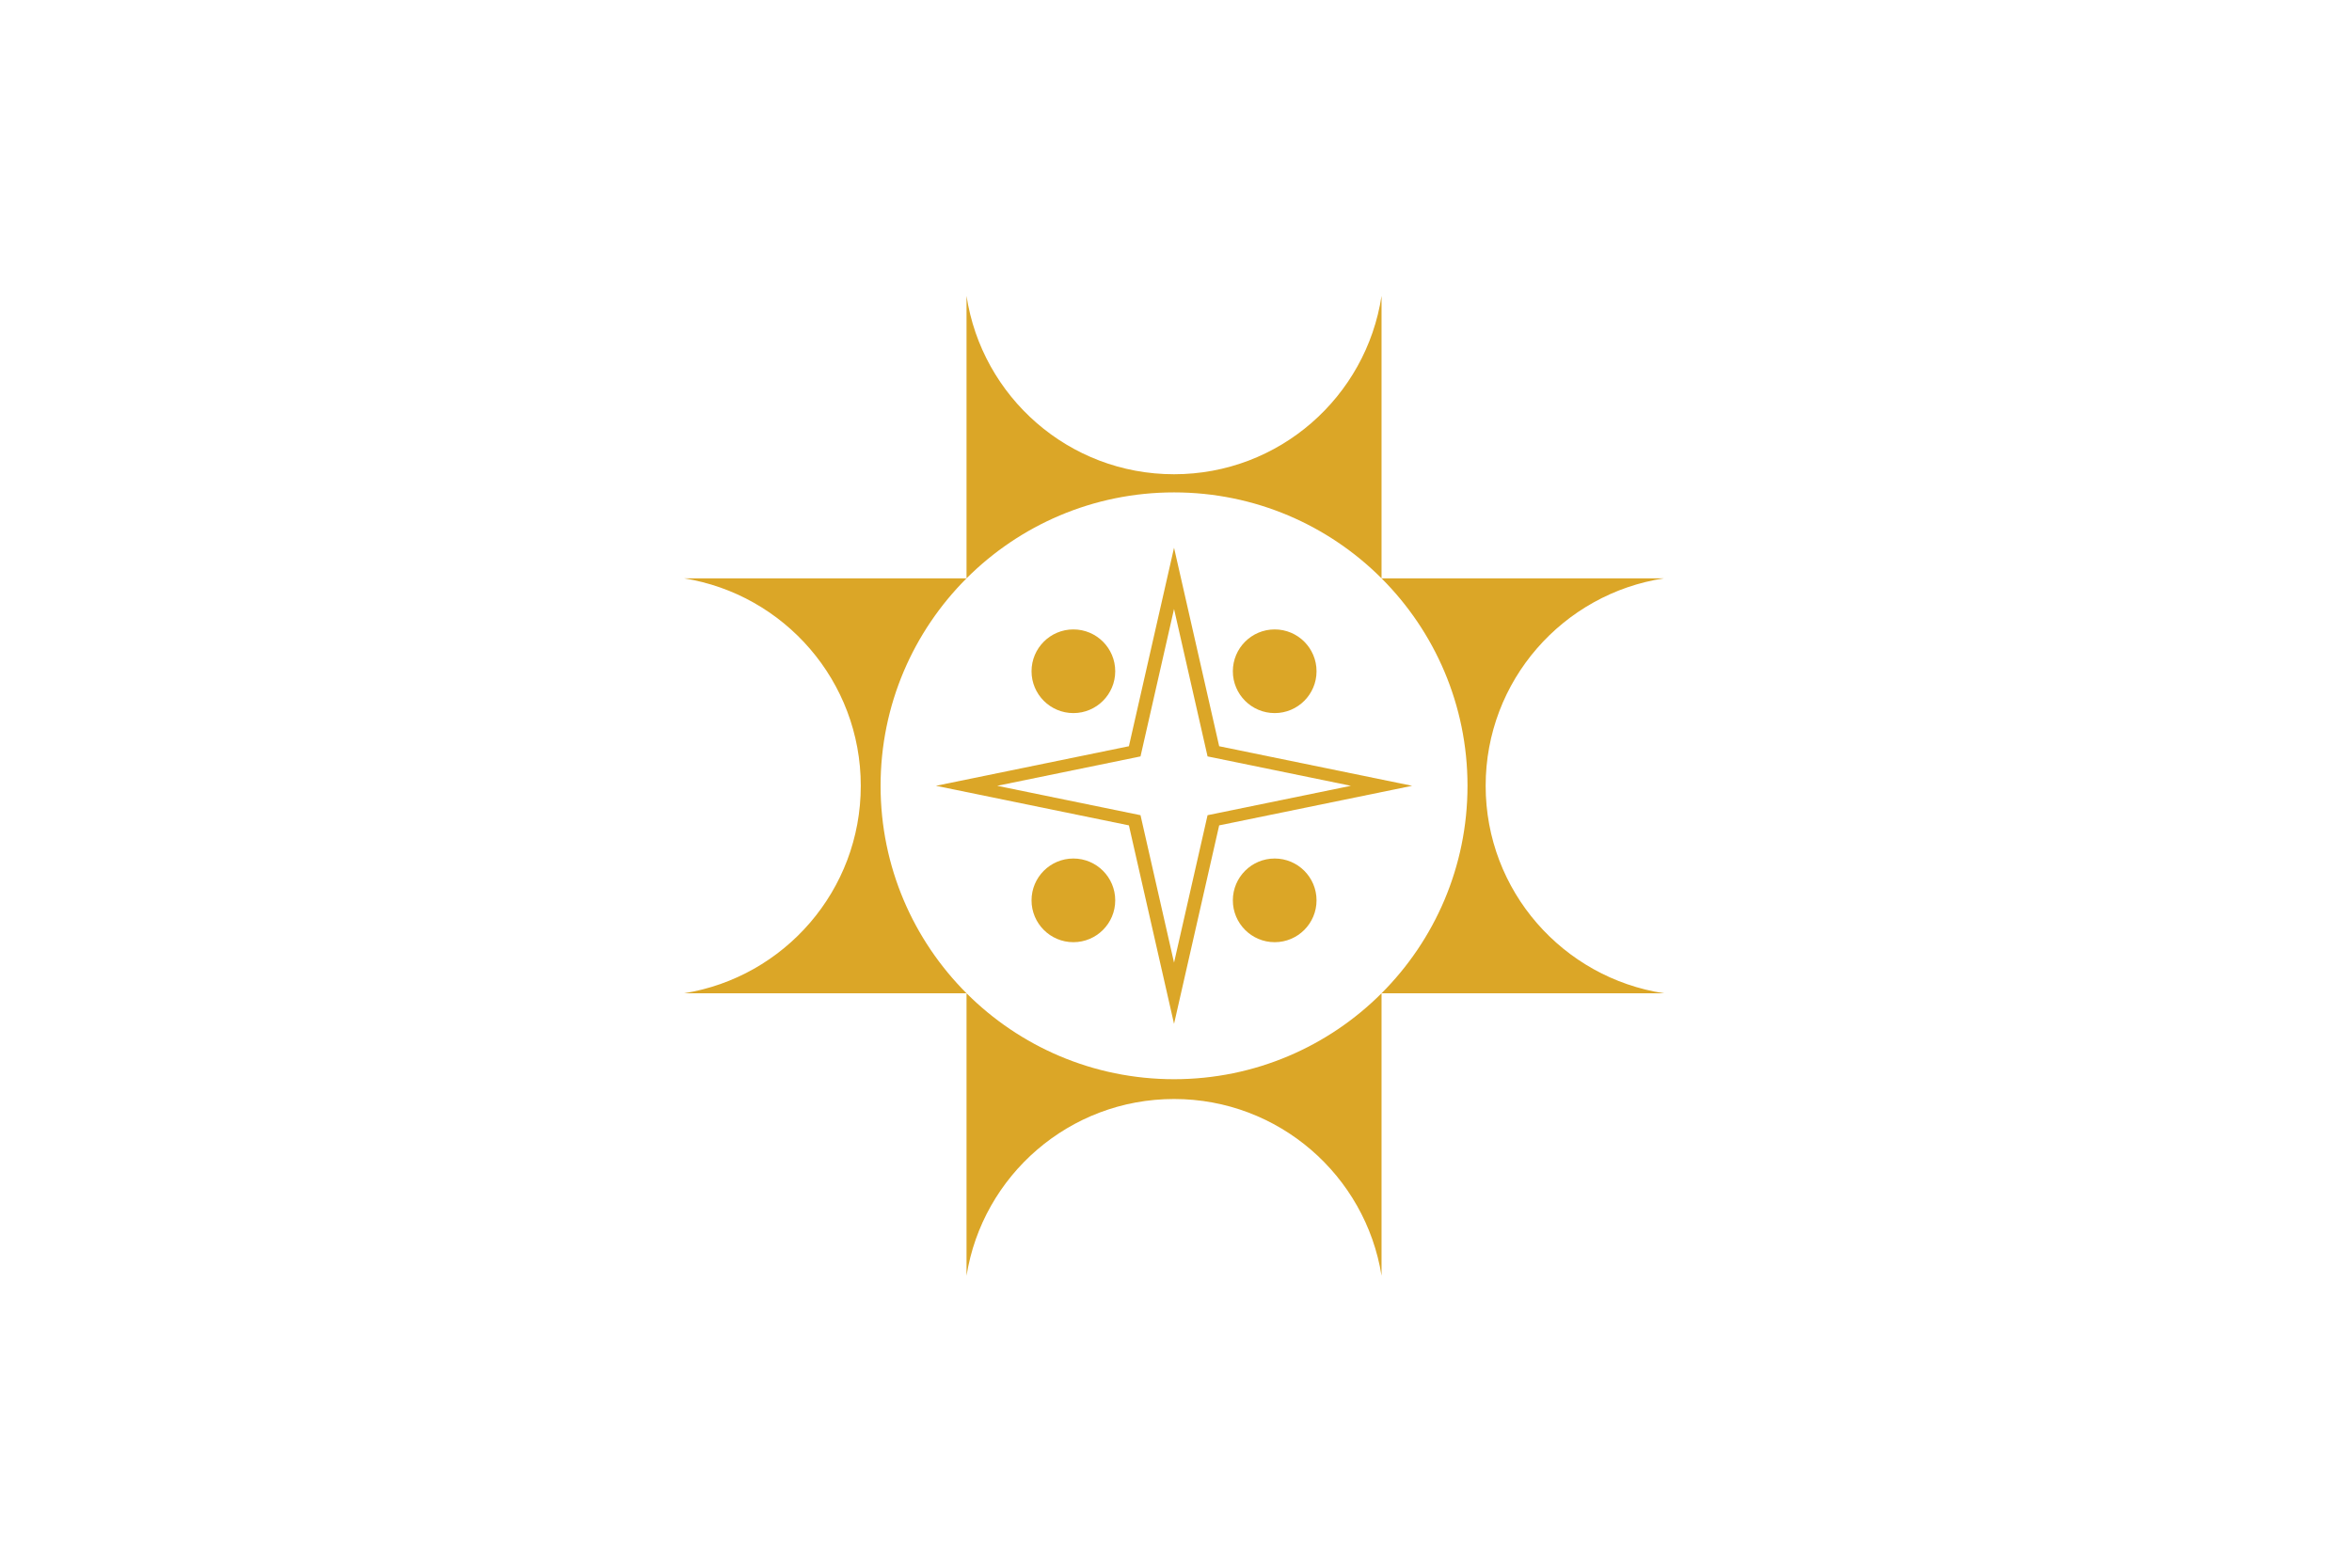
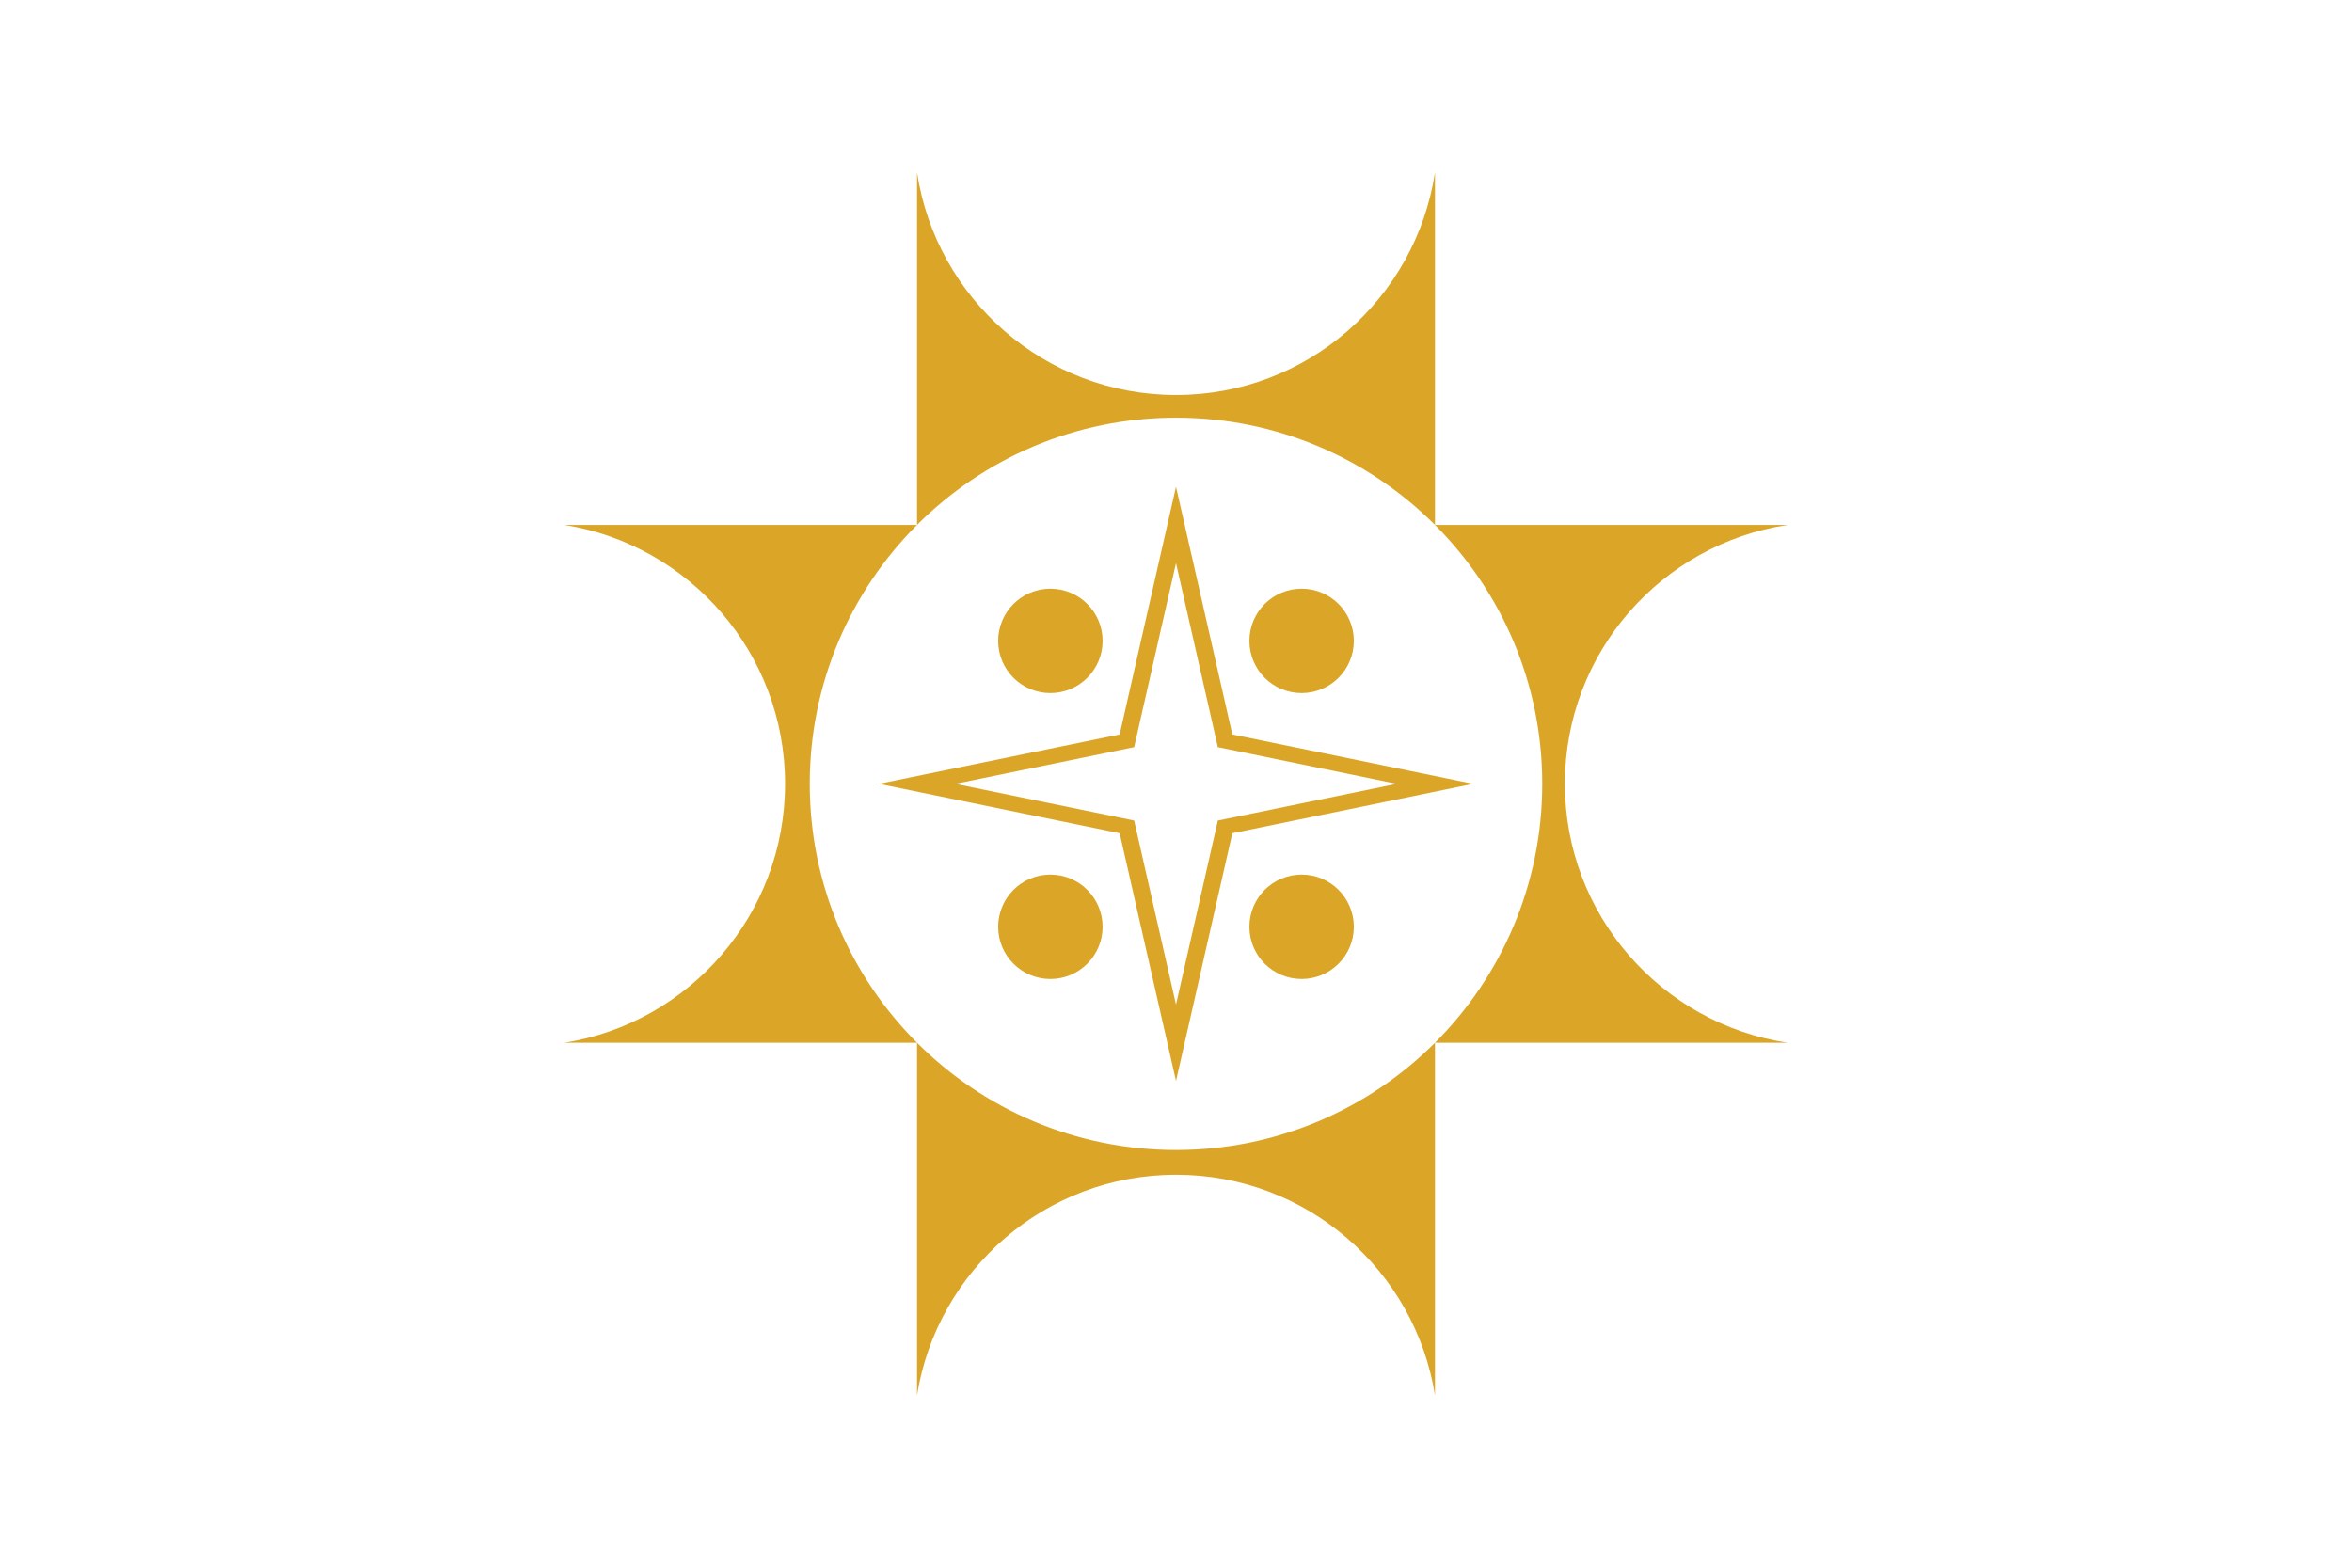
<svg xmlns="http://www.w3.org/2000/svg" version="1.1" id="Layer_1" x="0px" y="0px" width="1200px" height="800px" viewBox="0 0 1200 800" enable-background="new 0 0 1200 800" xml:space="preserve">
  <g id="g1107">
-     <path id="rect9805" fill="#DBA627" d="M704.871,151c-7.835,51.503-52.179,91.01-105.871,91.01   c-53.691,0-98.034-39.504-105.871-91.006v144.125c27.095-27.095,64.526-43.854,105.871-43.854   c41.345,0,78.776,16.759,105.871,43.854V151z M704.871,295.129c27.095,27.095,43.854,64.526,43.854,105.871   s-16.759,78.776-43.854,105.871H849c-51.503-7.835-91.01-52.179-91.01-105.871c0-53.691,39.504-98.034,91.006-105.871H704.871z    M704.871,506.871c-27.095,27.095-64.526,43.854-105.871,43.854s-78.776-16.759-105.871-43.854V651   c8.17-51.113,52.456-90.172,105.871-90.172c53.415,0,97.701,39.059,105.871,90.172V506.871z M493.129,506.871   c-27.095-27.095-43.853-64.526-43.853-105.871s16.759-78.776,43.853-105.871H349c51.113,8.17,90.172,52.456,90.172,105.871   S400.113,498.701,349,506.871H493.129z" />
+     <path id="rect9805" fill="#DBA627" d="M732.127,88C722.349,152.276,667.008,201.58,600,201.58   c-67.006,0-122.346-49.301-132.127-113.575v179.868c33.815-33.815,80.529-54.73,132.127-54.73s98.312,20.915,132.127,54.73V88z    M732.127,267.873c33.815,33.815,54.73,80.528,54.73,132.127s-20.915,98.312-54.73,132.127H912   C847.724,522.349,798.419,467.008,798.419,400c0-67.006,49.301-122.346,113.576-132.127H732.127z M732.127,532.127   c-33.815,33.815-80.528,54.73-132.127,54.73s-98.312-20.915-132.127-54.73V712C478.069,648.211,533.338,599.465,600,599.465   S721.931,648.211,732.127,712V532.127z M467.873,532.127c-33.815-33.815-54.729-80.528-54.729-132.127   s20.915-98.312,54.729-132.127H288C351.789,278.069,400.535,333.338,400.535,400S351.789,521.931,288,532.127H467.873z" />
    <g id="g18126" transform="matrix(0.6693668,0,0,0.6693668,-12.08442,-8.649792)">
      <g id="g18114">
-         <path id="path17666" fill="#DBA627" d="M804.315,524.668c0-17.614,14.279-31.893,31.893-31.893s31.893,14.279,31.893,31.893     c0,17.614-14.279,31.893-31.893,31.893S804.315,542.282,804.315,524.668z" />
-         <path id="path17912" fill="#DBA627" d="M957.757,524.668c0-17.614,14.279-31.893,31.893-31.893s31.893,14.279,31.893,31.893     c0,17.614-14.279,31.893-31.893,31.893S957.757,542.282,957.757,524.668z" />
+         <path id="path17666" fill="#DBA627" d="M778.872,501.517c0-21.982,17.82-39.802,39.802-39.802     c21.982,0,39.802,17.82,39.802,39.802s-17.82,39.802-39.802,39.802C796.693,541.319,778.872,523.499,778.872,501.517z" />
+         <path id="path17912" fill="#DBA627" d="M970.368,501.517c0-21.982,17.82-39.802,39.802-39.802s39.802,17.82,39.802,39.802     s-17.82,39.802-39.802,39.802S970.368,523.499,970.368,501.517z" />
      </g>
      <g id="g18118">
-         <path id="path17918" fill="#DBA627" d="M804.315,699.323c0-17.614,14.279-31.893,31.893-31.893S868.1,681.71,868.1,699.323     c0,17.614-14.279,31.893-31.893,31.893S804.315,716.937,804.315,699.323z" />
-         <path id="path17920" fill="#DBA627" d="M957.757,699.323c0-17.614,14.279-31.893,31.893-31.893s31.893,14.279,31.893,31.893     c0,17.614-14.279,31.893-31.893,31.893S957.757,716.937,957.757,699.323z" />
+         <path id="path17918" fill="#DBA627" d="M778.872,719.486c0-21.982,17.82-39.802,39.802-39.802     c21.982,0,39.801,17.821,39.801,39.802c0,21.982-17.82,39.802-39.802,39.802C796.691,759.288,778.872,741.468,778.872,719.486z" />
+         <path id="path17920" fill="#DBA627" d="M970.368,719.486c0-21.982,17.82-39.802,39.802-39.802s39.802,17.82,39.802,39.802     s-17.82,39.802-39.802,39.802S970.368,741.468,970.368,719.486z" />
      </g>
    </g>
-     <path id="path13006" fill="#DBA627" d="M599,279.521l-23.027,101.285L477.522,401l98.451,20.193L599,522.478l23.027-101.285   L720.479,401l-98.451-20.193L599,279.521z M599,310.758l17.105,75.24L689.242,401l-73.137,15.002L599,491.242l-17.105-75.24   L508.758,401l73.137-15.002L599,310.758z" />
+     <path id="path13006" fill="#DBA627" d="M600,248.394l-28.738,126.404L448.395,400l122.867,25.201L600,551.605l28.738-126.404   L751.606,400l-122.867-25.201L600,248.394z M600,287.378l21.347,93.9L712.622,400l-91.275,18.723L600,512.622l-21.347-93.9   L487.378,400l91.275-18.723L600,287.378z" />
  </g>
</svg>
